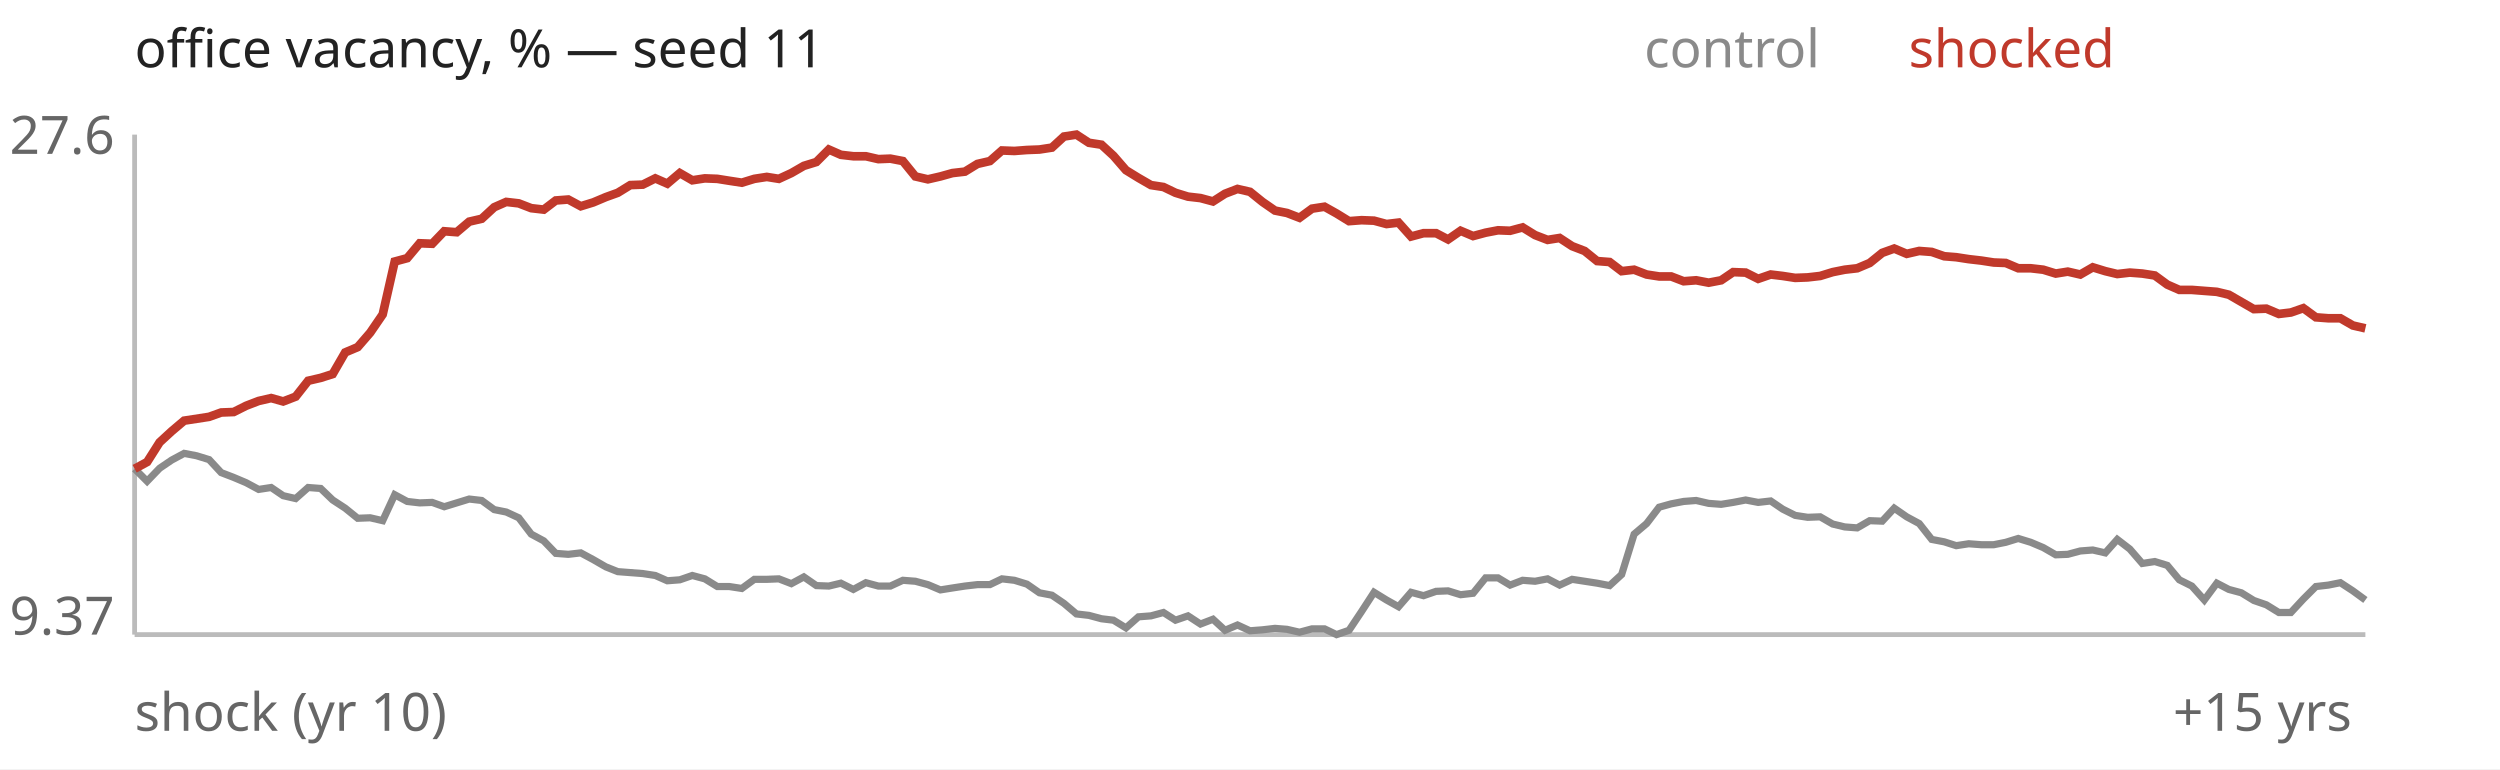
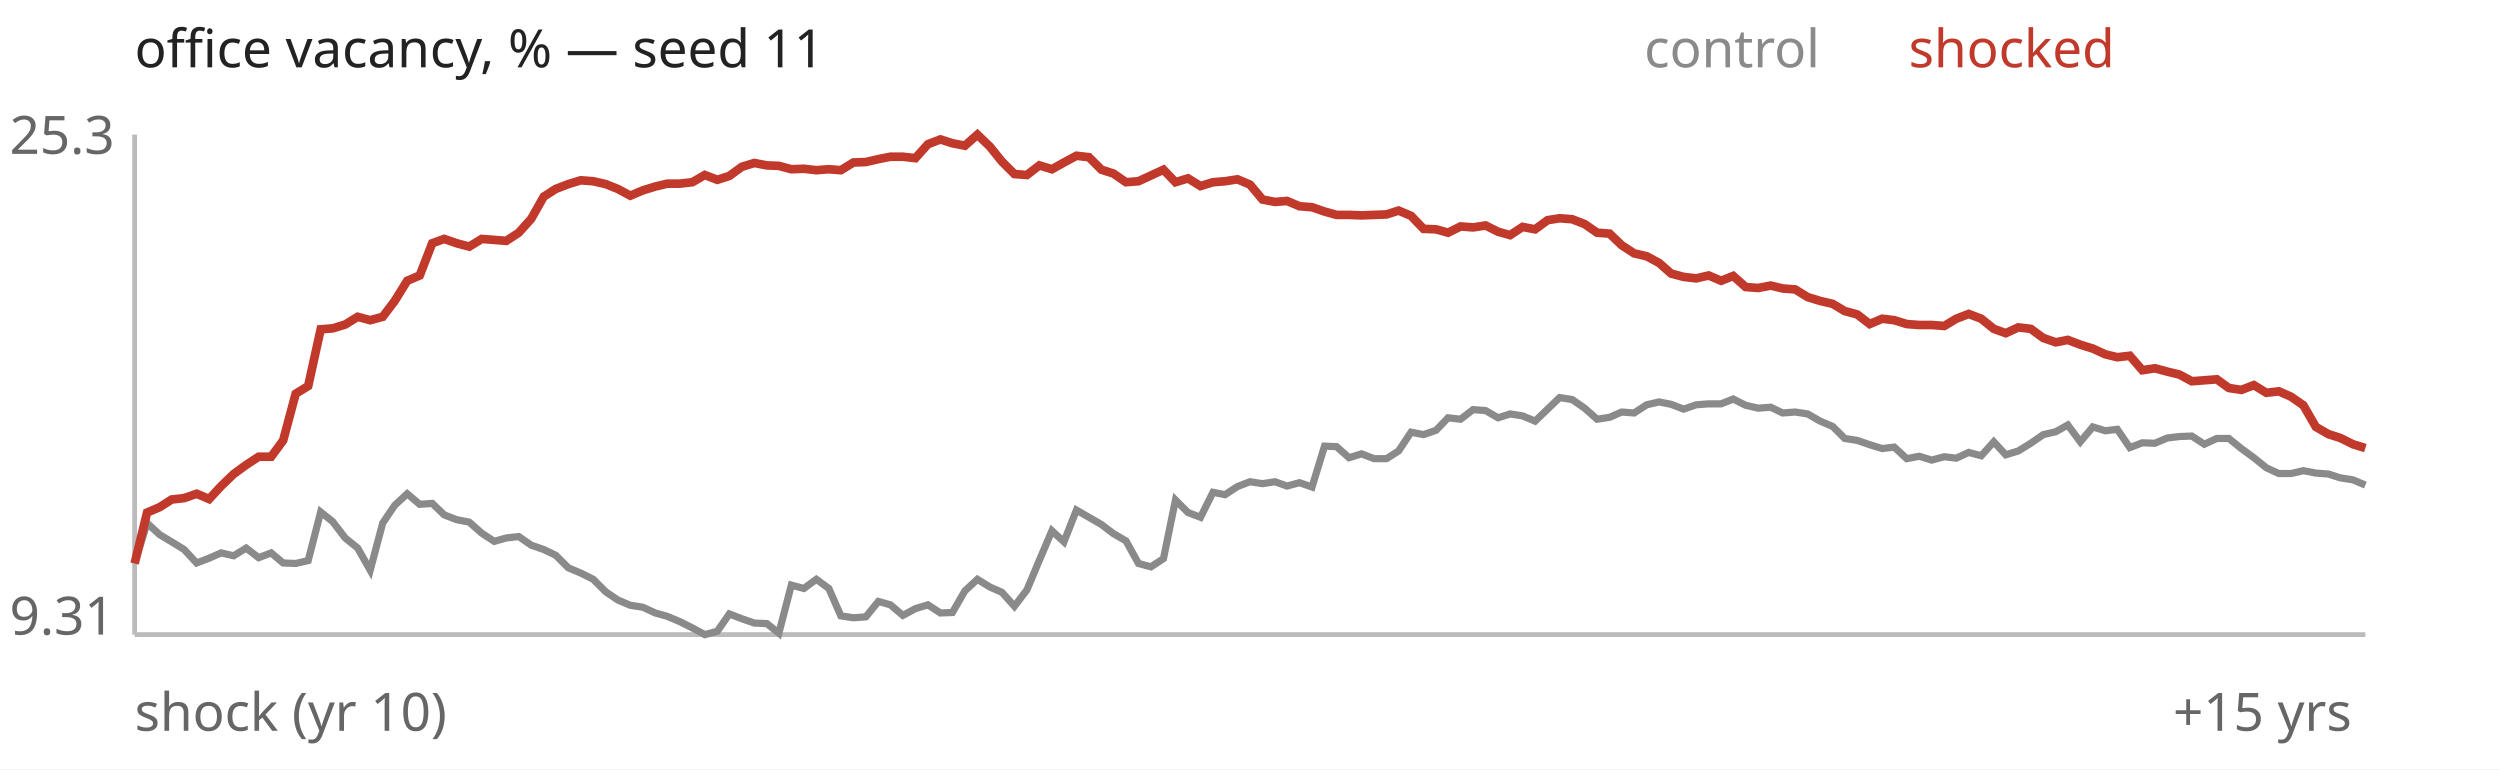
<svg xmlns="http://www.w3.org/2000/svg" width="520" height="160" viewBox="0 0 520 160" font-family="sans-serif" font-size="11">
  <rect width="520" height="160" fill="#fff" />
  <text x="28" y="14" fill="#222">office vacancy, % — seed 11</text>
  <line x1="28" y1="132" x2="492" y2="132" stroke="#bbb" />
  <line x1="28" y1="28" x2="28" y2="132" stroke="#bbb" />
-   <text x="2" y="32" fill="#666">27.6</text>
-   <text x="2" y="132" fill="#666">9.37</text>
+   <text x="2" y="32" fill="#666">25.3</text>
+   <text x="2" y="132" fill="#666">9.31</text>
  <text x="28" y="152" fill="#666">shock (yr 10)</text>
  <text x="452" y="152" fill="#666">+15 yrs</text>
-   <polyline fill="none" stroke="#8a8a8a" stroke-width="1.5" points="28.0,97.5 30.6,100.1 33.2,97.4 35.7,95.7 38.3,94.3 40.9,94.8 43.5,95.6 46.0,98.3 48.6,99.3 51.2,100.4 53.8,101.8 56.4,101.4 58.9,103.1 61.5,103.7 64.1,101.4 66.7,101.6 69.2,104.0 71.8,105.7 74.4,107.8 77.0,107.7 79.6,108.3 82.1,102.9 84.7,104.3 87.3,104.6 89.9,104.5 92.4,105.4 95.0,104.6 97.6,103.8 100.2,104.1 102.8,106.0 105.3,106.5 107.9,107.7 110.5,111.1 113.1,112.5 115.6,115.1 118.2,115.3 120.8,115.0 123.4,116.4 126.0,117.9 128.5,118.9 131.1,119.1 133.7,119.3 136.3,119.7 138.8,120.8 141.4,120.6 144.0,119.7 146.6,120.4 149.2,122.0 151.7,122.0 154.3,122.4 156.9,120.5 159.5,120.5 162.0,120.4 164.6,121.4 167.2,120.0 169.8,121.8 172.4,121.9 174.9,121.3 177.5,122.6 180.1,121.2 182.7,121.9 185.2,121.9 187.8,120.7 190.4,120.9 193.0,121.6 195.6,122.7 198.1,122.3 200.7,121.9 203.3,121.6 205.9,121.6 208.4,120.4 211.0,120.7 213.6,121.5 216.2,123.3 218.8,123.8 221.3,125.5 223.9,127.7 226.5,128.0 229.1,128.7 231.6,129.0 234.2,130.6 236.8,128.3 239.4,128.1 242.0,127.4 244.5,129.0 247.1,128.1 249.7,129.8 252.3,128.8 254.8,131.1 257.4,130.0 260.0,131.2 262.6,131.0 265.2,130.7 267.7,130.9 270.3,131.5 272.9,130.8 275.5,130.8 278.0,132.0 280.6,131.1 283.2,127.2 285.8,123.2 288.4,124.8 290.9,126.2 293.5,123.2 296.1,123.9 298.7,123.0 301.2,122.9 303.8,123.7 306.4,123.4 309.0,120.2 311.6,120.2 314.1,121.7 316.7,120.7 319.3,120.9 321.9,120.4 324.4,121.7 327.0,120.5 329.6,120.9 332.2,121.3 334.8,121.8 337.3,119.5 339.9,111.1 342.5,108.9 345.1,105.5 347.6,104.8 350.2,104.3 352.8,104.1 355.4,104.7 358.0,104.9 360.5,104.5 363.1,104.0 365.7,104.5 368.3,104.2 370.8,105.9 373.4,107.2 376.0,107.6 378.6,107.5 381.2,109.0 383.7,109.6 386.3,109.8 388.9,108.3 391.5,108.4 394.0,105.7 396.6,107.5 399.2,108.9 401.8,112.2 404.4,112.7 406.9,113.5 409.5,113.1 412.1,113.3 414.7,113.3 417.2,112.8 419.8,112.0 422.4,112.8 425.0,113.9 427.6,115.4 430.1,115.3 432.7,114.6 435.3,114.4 437.9,115.0 440.4,112.2 443.0,114.2 445.6,117.2 448.2,116.8 450.8,117.6 453.3,120.6 455.9,121.9 458.5,124.8 461.1,121.3 463.6,122.6 466.2,123.3 468.8,124.9 471.4,125.8 474.0,127.4 476.5,127.4 479.1,124.6 481.7,122.0 484.3,121.7 486.8,121.2 489.4,122.9 492.0,124.8" />
-   <polyline fill="none" stroke="#c0392b" stroke-width="1.8" points="28.0,97.5 30.6,96.1 33.2,92.0 35.7,89.7 38.3,87.5 40.9,87.1 43.5,86.7 46.0,85.8 48.6,85.7 51.2,84.4 53.8,83.4 56.4,82.8 58.9,83.5 61.5,82.5 64.1,79.2 66.7,78.6 69.2,77.8 71.8,73.3 74.4,72.2 77.0,69.2 79.6,65.4 82.1,54.4 84.7,53.7 87.3,50.6 89.9,50.7 92.4,48.1 95.0,48.3 97.6,46.1 100.2,45.5 102.8,43.1 105.3,42.0 107.9,42.3 110.5,43.3 113.1,43.6 115.6,41.7 118.2,41.5 120.8,42.9 123.4,42.1 126.0,41.0 128.5,40.1 131.1,38.5 133.7,38.4 136.3,37.1 138.8,38.2 141.4,36.0 144.0,37.5 146.6,37.1 149.2,37.2 151.7,37.6 154.3,38.0 156.9,37.2 159.5,36.8 162.0,37.2 164.6,36.0 167.2,34.5 169.8,33.7 172.4,31.1 174.9,32.2 177.5,32.5 180.1,32.5 182.7,33.1 185.2,33.0 187.8,33.5 190.4,36.7 193.0,37.3 195.6,36.7 198.1,36.0 200.7,35.7 203.3,34.1 205.9,33.5 208.4,31.3 211.0,31.4 213.6,31.2 216.2,31.1 218.8,30.7 221.3,28.4 223.9,28.0 226.5,29.7 229.1,30.1 231.6,32.4 234.2,35.4 236.8,37.0 239.4,38.5 242.0,38.9 244.5,40.1 247.1,40.9 249.7,41.2 252.3,41.9 254.8,40.3 257.4,39.3 260.0,39.9 262.6,42.0 265.2,43.8 267.7,44.3 270.3,45.3 272.9,43.4 275.5,43.0 278.0,44.4 280.6,46.0 283.2,45.8 285.8,45.9 288.4,46.6 290.9,46.3 293.5,49.2 296.1,48.5 298.7,48.5 301.2,49.8 303.8,48.0 306.4,49.1 309.0,48.4 311.6,47.9 314.1,48.0 316.7,47.3 319.3,48.9 321.9,49.9 324.4,49.5 327.0,51.2 329.6,52.2 332.2,54.3 334.8,54.5 337.3,56.4 339.9,56.1 342.5,57.1 345.1,57.5 347.6,57.5 350.2,58.5 352.8,58.3 355.4,58.8 358.0,58.3 360.5,56.6 363.1,56.7 365.7,58.0 368.3,57.1 370.8,57.4 373.4,57.8 376.0,57.7 378.6,57.4 381.2,56.6 383.7,56.1 386.3,55.8 388.9,54.7 391.5,52.6 394.0,51.7 396.6,52.8 399.2,52.2 401.8,52.4 404.4,53.3 406.9,53.5 409.5,53.9 412.1,54.2 414.7,54.6 417.2,54.7 419.8,55.8 422.4,55.8 425.0,56.1 427.6,56.9 430.1,56.5 432.7,57.1 435.3,55.6 437.9,56.4 440.4,57.0 443.0,56.7 445.6,56.9 448.2,57.3 450.8,59.2 453.3,60.3 455.9,60.3 458.5,60.5 461.1,60.7 463.6,61.3 466.2,62.8 468.8,64.3 471.4,64.2 474.0,65.3 476.5,65.0 479.1,64.1 481.7,66.0 484.3,66.2 486.8,66.2 489.4,67.7 492.0,68.3" />
+   <polyline fill="none" stroke="#8a8a8a" stroke-width="1.5" points="28.0,117.2 30.6,108.8 33.2,111.2 35.7,112.7 38.3,114.3 40.9,117.1 43.5,116.1 46.0,115.0 48.6,115.6 51.2,114.0 53.8,116.0 56.4,115.0 58.9,117.1 61.5,117.2 64.1,116.6 66.7,106.5 69.2,108.5 71.8,111.9 74.4,114.0 77.0,118.6 79.6,108.8 82.1,105.1 84.7,102.7 87.3,104.9 89.9,104.7 92.4,107.1 95.0,108.1 97.6,108.6 100.2,110.9 102.8,112.6 105.3,111.9 107.9,111.6 110.5,113.4 113.1,114.3 115.6,115.5 118.2,118.1 120.8,119.2 123.4,120.5 126.0,123.1 128.5,124.8 131.1,125.9 133.7,126.3 136.3,127.5 138.8,128.2 141.4,129.3 144.0,130.6 146.6,132.0 149.2,131.3 151.7,127.7 154.3,128.7 156.9,129.6 159.5,129.7 162.0,131.7 164.6,121.7 167.2,122.4 169.8,120.5 172.4,122.4 174.9,128.1 177.5,128.5 180.1,128.3 182.7,125.1 185.2,125.8 187.8,128.0 190.4,126.6 193.0,125.8 195.6,127.5 198.1,127.4 200.7,122.9 203.3,120.5 205.9,122.1 208.4,123.2 211.0,126.1 213.6,122.7 216.2,116.5 218.8,110.4 221.3,112.7 223.9,106.1 226.5,107.6 229.1,109.1 231.6,111.0 234.2,112.5 236.8,117.2 239.4,117.9 242.0,116.2 244.5,104.0 247.1,106.6 249.7,107.6 252.3,102.4 254.8,102.9 257.4,101.2 260.0,100.2 262.6,100.6 265.2,100.2 267.7,101.1 270.3,100.4 272.9,101.3 275.5,92.8 278.0,92.9 280.6,95.2 283.2,94.4 285.8,95.4 288.4,95.4 290.9,93.8 293.5,89.9 296.1,90.4 298.7,89.5 301.2,86.9 303.8,87.2 306.4,85.2 309.0,85.4 311.6,86.9 314.1,86.1 316.7,86.5 319.3,87.6 321.9,85.1 324.4,82.7 327.0,83.1 329.6,84.9 332.2,87.2 334.8,86.8 337.3,85.7 339.9,85.9 342.5,84.2 345.1,83.6 347.6,84.1 350.2,85.1 352.8,84.2 355.4,84.0 358.0,84.0 360.5,83.0 363.1,84.3 365.7,84.9 368.3,84.7 370.8,85.9 373.4,85.7 376.0,86.1 378.6,87.6 381.2,88.7 383.7,91.2 386.3,91.6 388.9,92.5 391.5,93.3 394.0,93.0 396.6,95.4 399.2,94.9 401.8,95.7 404.4,95.0 406.9,95.3 409.5,94.1 412.1,94.8 414.7,91.9 417.2,94.6 419.8,93.8 422.4,92.2 425.0,90.4 427.6,89.8 430.1,88.4 432.7,91.9 435.3,88.8 437.9,89.6 440.4,89.3 443.0,93.1 445.6,92.1 448.2,92.2 450.8,91.1 453.3,90.8 455.9,90.7 458.5,92.4 461.1,91.2 463.6,91.2 466.2,93.3 468.8,95.2 471.4,97.3 474.0,98.5 476.5,98.5 479.1,97.9 481.7,98.4 484.3,98.6 486.8,99.4 489.4,99.8 492.0,100.9" />
+   <polyline fill="none" stroke="#c0392b" stroke-width="1.8" points="28.0,117.2 30.6,106.6 33.2,105.5 35.7,103.9 38.3,103.6 40.9,102.7 43.5,103.8 46.0,101.1 48.6,98.6 51.2,96.7 53.8,95.0 56.4,95.0 58.9,91.6 61.5,81.9 64.1,80.3 66.7,68.5 69.2,68.3 71.8,67.5 74.4,65.9 77.0,66.6 79.6,65.9 82.1,62.6 84.7,58.4 87.3,57.3 89.9,50.6 92.4,49.7 95.0,50.6 97.6,51.3 100.2,49.7 102.8,49.9 105.3,50.1 107.9,48.4 110.5,45.5 113.1,40.9 115.6,39.3 118.2,38.3 120.8,37.5 123.4,37.7 126.0,38.3 128.5,39.3 131.1,40.7 133.7,39.6 136.3,38.8 138.8,38.2 141.4,38.2 144.0,37.9 146.6,36.4 149.2,37.4 151.7,36.6 154.3,34.7 156.9,33.9 159.5,34.4 162.0,34.5 164.6,35.2 167.2,35.1 169.8,35.4 172.4,35.2 174.9,35.4 177.5,33.8 180.1,33.7 182.7,33.1 185.2,32.6 187.8,32.6 190.4,32.9 193.0,30.0 195.6,29.0 198.1,29.8 200.7,30.3 203.3,28.0 205.9,30.5 208.4,33.6 211.0,36.2 213.6,36.4 216.2,34.4 218.8,35.2 221.3,33.8 223.9,32.4 226.5,32.7 229.1,35.3 231.6,36.1 234.2,37.9 236.8,37.7 239.4,36.5 242.0,35.3 244.5,37.9 247.1,37.1 249.7,38.7 252.3,37.9 254.8,37.7 257.4,37.3 260.0,38.4 262.6,41.5 265.2,42.0 267.7,41.8 270.3,42.9 272.9,43.1 275.5,44.0 278.0,44.7 280.6,44.7 283.2,44.8 285.8,44.7 288.4,44.6 290.9,43.8 293.5,44.9 296.1,47.6 298.7,47.7 301.2,48.4 303.8,47.1 306.4,47.3 309.0,46.9 311.6,48.2 314.1,48.9 316.7,47.2 319.3,47.7 321.9,45.8 324.4,45.4 327.0,45.6 329.6,46.6 332.2,48.4 334.8,48.6 337.3,51.0 339.9,52.7 342.5,53.3 345.1,54.7 347.6,56.9 350.2,57.6 352.8,57.9 355.4,57.3 358.0,58.4 360.5,57.4 363.1,59.7 365.7,59.9 368.3,59.4 370.8,60.0 373.4,60.2 376.0,61.8 378.6,62.6 381.2,63.2 383.7,64.7 386.3,65.4 388.9,67.4 391.5,66.3 394.0,66.6 396.6,67.4 399.2,67.6 401.8,67.6 404.4,67.8 406.9,66.3 409.5,65.3 412.1,66.3 414.7,68.4 417.2,69.3 419.8,68.1 422.4,68.4 425.0,70.3 427.6,71.2 430.1,70.7 432.7,71.7 435.3,72.5 437.9,73.7 440.4,74.3 443.0,74.0 445.6,77.0 448.2,76.6 450.8,77.3 453.3,77.9 455.9,79.3 458.5,79.1 461.1,78.9 463.6,80.7 466.2,81.1 468.8,80.1 471.4,81.7 474.0,81.4 476.5,82.5 479.1,84.3 481.7,88.8 484.3,90.3 486.8,91.1 489.4,92.4 492.0,93.2" />
  <text x="342" y="14" fill="#8a8a8a">control</text>
  <text x="397" y="14" fill="#c0392b">shocked</text>
</svg>
